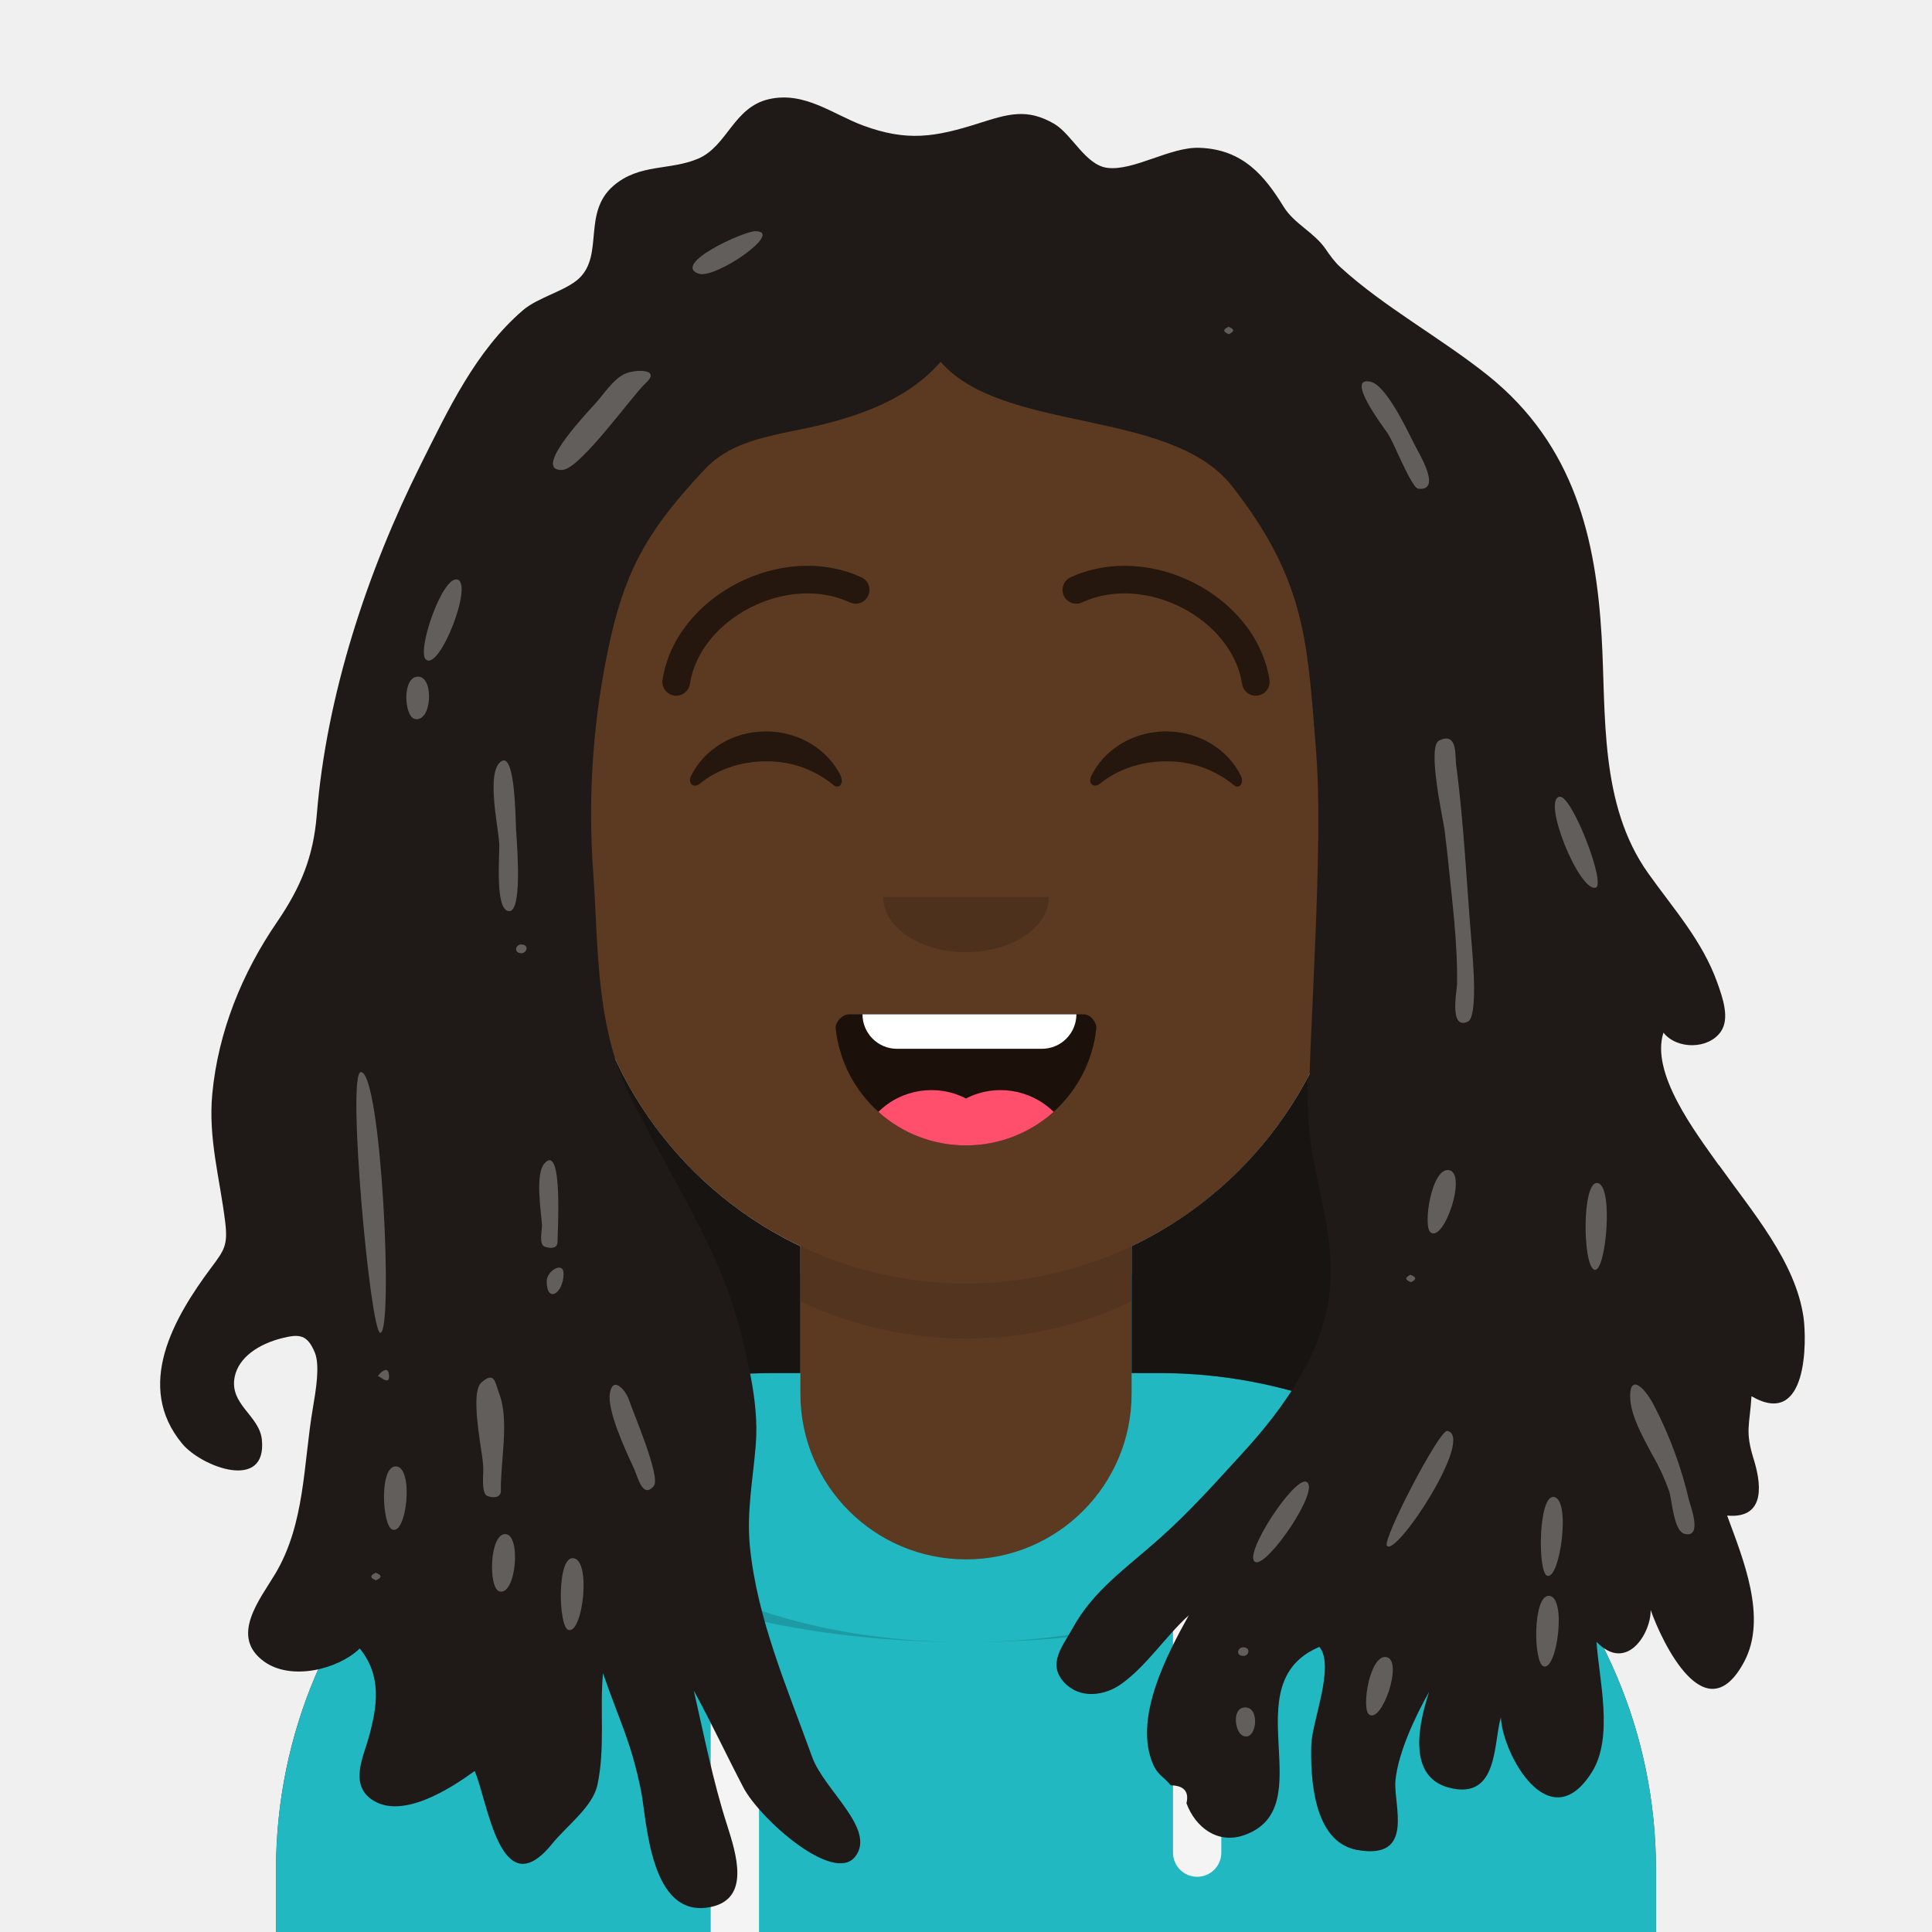
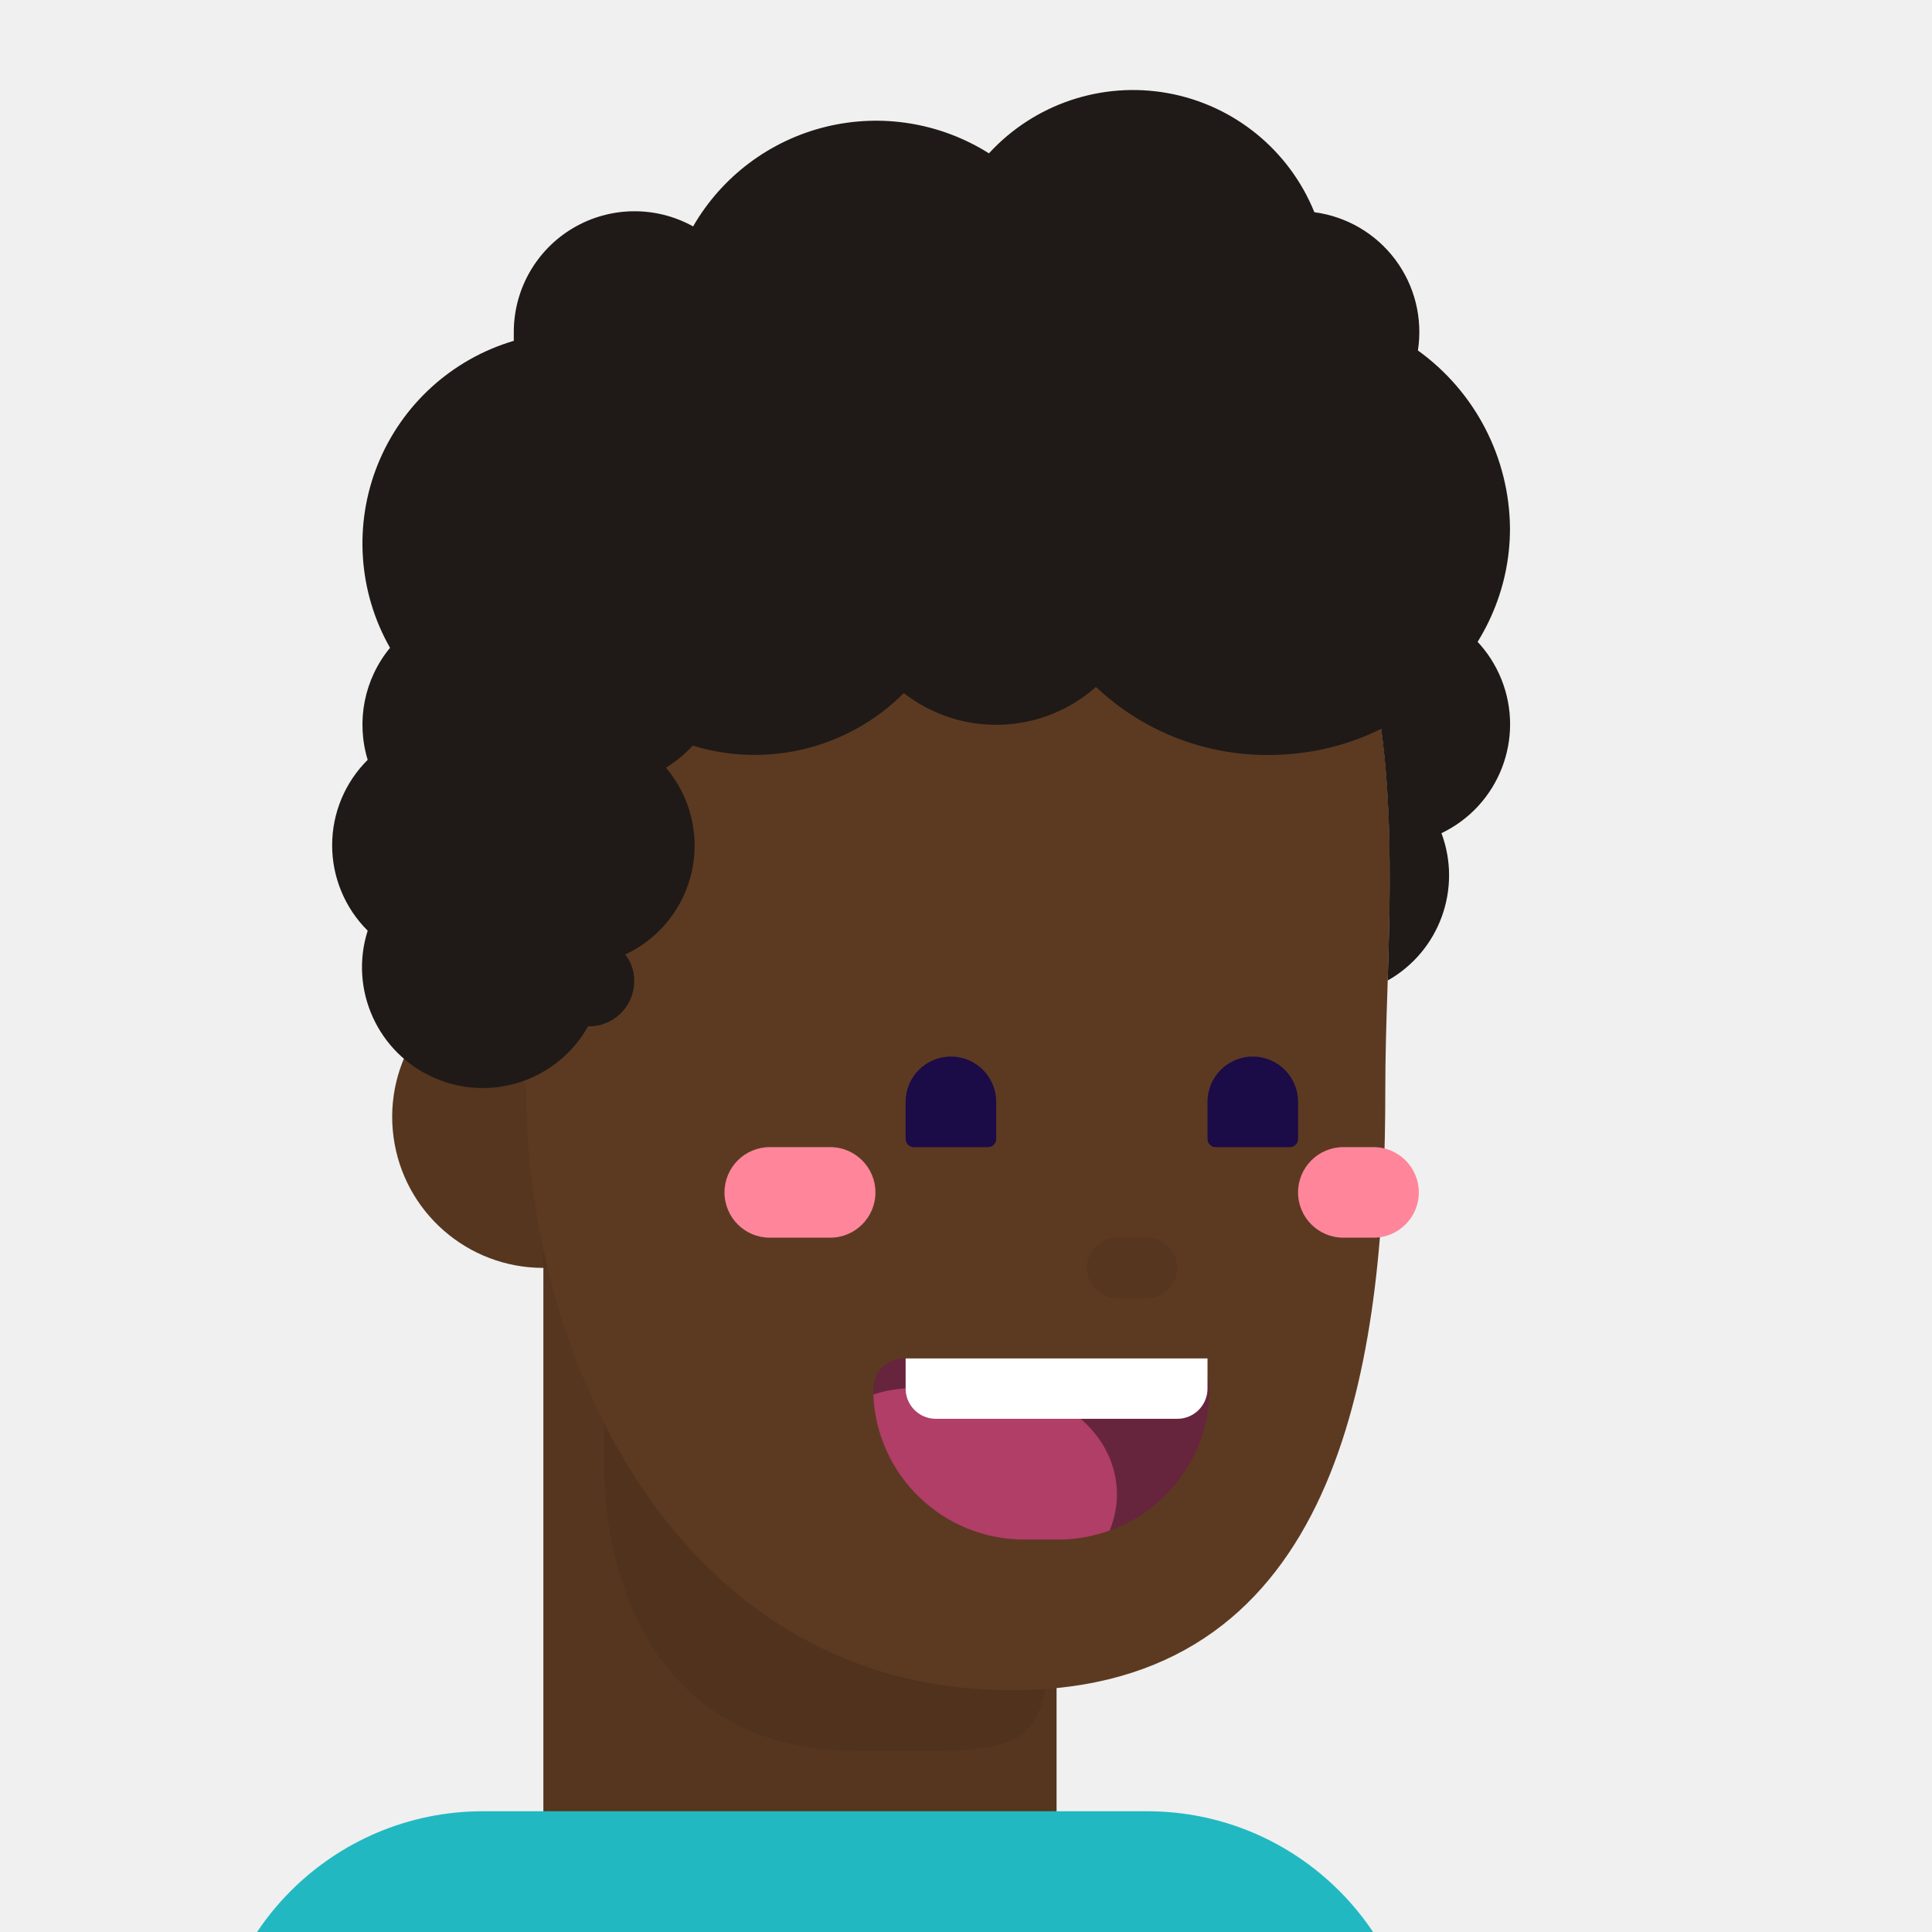
- <svg xmlns="http://www.w3.org/2000/svg" viewBox="0 0 280 280" fill="none" shape-rendering="auto">
+ <svg xmlns="http://www.w3.org/2000/svg" viewBox="0 0 64 64" fill="none" shape-rendering="auto">
  <mask id="viewboxMask">
-     <rect width="280" height="280" rx="0" ry="0" x="0" y="0" fill="#fff" />
+     <rect width="64" height="64" rx="0" ry="0" x="0" y="0" fill="#fff" />
  </mask>
  <g mask="url(#viewboxMask)">
-     <g transform="translate(8)">
-       <path d="M132 36a56 56 0 0 0-56 56v6.17A12 12 0 0 0 66 110v14a12 12 0 0 0 10.3 11.88 56.04 56.04 0 0 0 31.7 44.73v18.4h-4a72 72 0 0 0-72 72v9h200v-9a72 72 0 0 0-72-72h-4v-18.39a56.04 56.04 0 0 0 31.7-44.73A12 12 0 0 0 198 124v-14a12 12 0 0 0-10-11.83V92a56 56 0 0 0-56-56Z" fill="#5c3a21" />
-       <path d="M108 180.61v8a55.79 55.79 0 0 0 24 5.39c8.59 0 16.73-1.93 24-5.39v-8a55.79 55.79 0 0 1-24 5.39 55.79 55.79 0 0 1-24-5.39Z" fill="#000" fill-opacity=".1" />
-       <g transform="translate(0 170)">
-         <path d="M108 14.7c-15.52 3.68-27.1 10.83-30.77 19.44A72.02 72.02 0 0 0 32 101v9h200v-9a72.02 72.02 0 0 0-45.23-66.86C183.1 25.53 171.52 18.38 156 14.7V32a24 24 0 1 1-48 0V14.7Z" fill="#22b8c2" />
-         <path d="M102 63.34a67.1 67.1 0 0 1-7-2.82V110h7V63.34ZM162 63.34a67.04 67.04 0 0 0 7-2.82V98.5a3.5 3.5 0 1 1-7 0V63.34Z" fill="#F4F4F4" />
-         <path d="M187.62 34.49a71.79 71.79 0 0 1 10.83 5.63C197.11 55.62 167.87 68 132 68c30.93 0 56-13.43 56-30 0-1.19-.13-2.36-.38-3.51ZM76.38 34.49a16.48 16.48 0 0 0-.38 3.5c0 16.58 25.07 30 56 30-35.87 0-65.1-12.38-66.45-27.88a71.79 71.79 0 0 1 10.83-5.63Z" fill="#000" fill-opacity=".16" />
+     <path d="M45.89 36.1c0 8.5-1.26 18.86-10.89 19.82v9.95S31.36 68 26.5 68c-4.86 0-8.5-3.48-8.5-3.48V42a5 5 0 0 1-1.3-9.83C15.36 22.64 17.5 13 32 13c14.59 0 14.24 11.08 13.96 19.81-.04 1.15-.07 2.25-.07 3.29Z" fill="#5c3a21" />
+     <path d="M35 55.92c-.48.05-.98.07-1.5.07-8.88 0-13.9-7.15-15.5-14.6v23.13S21.64 68 26.5 68c4.86 0 8.5-2.13 8.5-2.13v-9.95Z" fill="#000" fill-opacity=".07" />
+     <path d="M34.63 55.95c-.37.03-.74.04-1.13.04-6.53 0-10.97-3.86-13.5-8.87V48.24c0 5.38 2.61 9.75 8.28 9.75h1.35c3.34.03 4.59.04 5-2.04ZM16.7 32.17A5 5 0 0 0 18.14 42c-.48-1.98-.71-3.99-.71-5.9a46.7 46.7 0 0 1-.73-3.93Z" fill="#000" fill-opacity=".07" />
+     <rect x="36" y="41" width="3" height="2" rx="1" fill="#000" fill-opacity=".07" />
+     <rect x="7" y="60" width="40" height="23" rx="9" fill="#22b8c2" />
+     <g fill="#1f1a17">
+       <path d="M45.97 32.48a4 4 0 0 0 1.78-4.88 4 4 0 0 0-2.97-7.41c1.42 3.67 1.31 8.22 1.19 12.3Z" />
+       <path d="M36.3 22.76a4.98 4.98 0 0 1-6.36.2 6.98 6.98 0 0 1-6.99 1.74c-.26.28-.56.53-.89.73a3.98 3.98 0 0 1-1.35 6.19c.2.24.3.55.3.88a1.5 1.5 0 0 1-1.53 1.5 4 4 0 0 1-7.3-3.17 3.99 3.99 0 0 1 0-5.66 4 4 0 0 1 .74-3.71 7 7 0 0 1 4.1-10.17V11a4 4 0 0 1 5.94-3.5 7 7 0 0 1 9.8-2.42 6.48 6.48 0 0 1 10.78 1.95 4 4 0 0 1 3.43 4.58 7.33 7.33 0 0 1 3.05 5.9c0 4.14-3.58 7.5-8 7.5a8.25 8.25 0 0 1-5.7-2.24Z" />
+     </g>
+     <g transform="translate(1)">
+       <path d="M27.93 46a1 1 0 0 1 1-1h9.14a1 1 0 0 1 1 1 5 5 0 0 1-5 5h-1.14a5 5 0 0 1-5-5Z" fill="#66253C" />
+       <path d="M35.76 50.7a5 5 0 0 1-1.69.3h-1.14a5 5 0 0 1-5-4.8c.77-.29 1.9-.25 3.02-.22L32 46c2.21 0 4 1.57 4 3.5 0 .42-.09.83-.24 1.2Z" fill="#B03E67" />
+       <path d="M29 45h10v1a1 1 0 0 1-1 1h-8a1 1 0 0 1-1-1v-1Z" fill="#fff" />
+     </g>
+     <g transform="translate(0 -1)">
+       <g fill="#FF859B">
+         <rect x="24" y="39" width="5" height="3" rx="1.5" />
+         <rect x="43" y="39" width="4" height="3" rx="1.5" />
      </g>
-       <g transform="translate(78 134)">
-         <path fill-rule="evenodd" clip-rule="evenodd" d="M35.12 15.13a19 19 0 0 0 37.77-.09c.08-.77-.77-2.04-1.85-2.04H37.1C36 13 35 14.18 35.12 15.13Z" fill="#000" fill-opacity=".7" />
-         <path d="M70 13H39a5 5 0 0 0 5 5h21a5 5 0 0 0 5-5Z" fill="#fff" />
-         <path d="M66.7 27.14A10.96 10.96 0 0 0 54 25.2a10.95 10.95 0 0 0-12.7 1.94A18.93 18.93 0 0 0 54 32c4.88 0 9.33-1.84 12.7-4.86Z" fill="#FF4F6D" />
-       </g>
-       <g transform="translate(104 122)">
-         <path fill-rule="evenodd" clip-rule="evenodd" d="M16 8c0 4.42 5.37 8 12 8s12-3.58 12-8" fill="#000" fill-opacity=".16" />
-       </g>
-       <g transform="translate(76 90)">
-         <path d="M16.16 22.45c1.85-3.8 6-6.45 10.84-6.45 4.81 0 8.96 2.63 10.82 6.4.55 1.13-.24 2.05-1.03 1.37a15.05 15.05 0 0 0-9.8-3.43c-3.73 0-7.12 1.24-9.55 3.23-.9.73-1.82-.01-1.28-1.12ZM74.16 22.45c1.85-3.8 6-6.45 10.84-6.45 4.81 0 8.96 2.63 10.82 6.4.55 1.13-.24 2.05-1.03 1.37a15.05 15.05 0 0 0-9.8-3.43c-3.74 0-7.13 1.24-9.56 3.23-.9.73-1.82-.01-1.28-1.12Z" fill-rule="evenodd" clip-rule="evenodd" fill="#000" fill-opacity=".6" />
-       </g>
-       <g transform="translate(76 82)">
-         <path d="M15.98 17.13C17.48 7.6 30.06 1.1 39.16 5.3a2 2 0 1 0 1.68-3.63c-11.5-5.3-26.9 2.66-28.82 14.84a2 2 0 0 0 3.96.63ZM96.02 17.13C94.52 7.6 81.94 1.1 72.84 5.3a2 2 0 1 1-1.68-3.63c11.5-5.3 26.9 2.66 28.82 14.84a2 2 0 0 1-3.96.63Z" fill="#000" fill-opacity=".6" />
-       </g>
-       <g transform="translate(-1)">
-         <path d="M242.13 168.86c4.84 6.8 11.1 14 12.25 22.06.45 3.2.7 16.23-7.54 11.43-.27 4.36-.97 4.98.34 9.2.88 2.86 2.08 8.62-3.87 8.1 2.26 6.17 5.88 14.76 2.48 21.16-5.58 10.51-11.89-2.74-13.57-7.49.1 3.28-3.42 9.2-7.84 4.63.35 5.42 2.52 13.78-.66 18.86-6.16 9.85-12.97-2.62-13.2-7.9-1.11 3.56-.28 12.14-7.6 10.15-6.32-1.71-4.03-10.09-2.8-13.87-2.02 3.56-4.5 8.85-4.88 12.87-.34 3.45 2.94 11.57-5.55 10.05-6.52-1.17-6.76-10.9-6.65-15.18.1-3.48 3.46-11.43 1.18-14.25-12.73 5.34.6 23.3-10.95 27.3-3.84 1.32-7.04-1.18-8.32-4.64.4-1.7-.36-2.56-2.28-2.6-1.21-1.49-2.01-1.44-2.8-3.66-2.31-6.52 2.2-15.19 5.43-21-3.35 3.05-6.05 7.25-9.7 9.91-2.45 1.8-6.08 2.31-8.38-.17-2.51-2.73-.13-5.34 1.22-7.82 3-5.49 7.73-8.68 12.67-13.08 4.33-3.85 8.18-8.18 12.01-12.37 2.57-2.8 5.01-5.8 7.06-8.97A72.1 72.1 0 0 0 161 199h-4v-18.39a56.24 56.24 0 0 0 25.8-24.98c.1-3.28.28-7.11.47-11.2.54-12.09 1.19-26.4.48-35.34l-.2-2.58c-1.12-14.36-1.8-23.03-12-36.06-4.56-5.83-13.18-7.67-21.72-9.5-8.09-1.73-16.1-3.45-20.51-8.51-4.13 4.78-10.14 7.32-16.74 8.99-1.45.37-2.9.67-4.34.96-4.98 1.03-9.7 2-13.08 5.6-7.8 8.32-11.23 13.88-13.62 24.26A116.55 116.55 0 0 0 79 126.83c.13 1.88.22 3.78.32 5.69.35 7.1.71 14.32 2.9 21.1a56.23 56.23 0 0 0 26.78 27V199h-4c-1.1 0-2.2.03-3.28.07.67 3.44 1.09 6.93.81 10.34-.4 5-1.34 9.66-.85 14.7 1.04 10.52 5.41 20.5 9.02 30.52 1.73 4.82 9.36 10.49 6.23 14.46-3.13 3.98-13.81-5.47-16.2-10.05-2.44-4.66-4.65-9.4-7.18-14.03 1.48 6.46 2.77 13.1 4.8 19.41 1.36 4.27 3.43 10.72-2.28 11.94-8.95 1.91-9.3-12.58-10.18-16.9-1.47-7.19-3.1-9.98-5.5-16.97-.49 5.34.34 10.9-.81 16.2-.7 3.19-4.36 5.83-6.56 8.53-7.53 9.28-9.32-6.28-11.23-10.55-3.3 2.4-10.5 7.16-14.9 4.14-3.26-2.23-1.2-6.27-.44-9.03 1.22-4.45 1.94-8.85-1.31-12.87-3.1 3-9.92 4.75-13.88 1.88-5-3.63-.62-8.94 1.63-12.7 4.33-7.26 4.07-15.87 5.44-23.94.46-2.7 1.06-6.26.3-8.12-1.1-2.68-2.3-2.7-4.74-2.1-3.45.87-6.29 2.8-6.87 5.58-.84 4.03 3.57 5.62 3.93 9.12.77 7.55-8.7 4-11.53.62-6.95-8.36-1.26-18.23 4.21-25.56 1.87-2.5 2.4-3.22 2.02-6.48-.77-6.41-2.5-12.18-1.88-18.72.86-8.97 4.3-17.44 9.35-24.82 3.46-5.06 5.29-9.45 5.79-15.57 1.41-17.39 7.32-35.28 15.05-50.74 3.97-7.93 7.96-16.5 14.83-22.4 2.23-1.91 6.24-2.8 8.17-4.65 3.56-3.43.44-9.5 4.95-13.39 3.78-3.25 8.17-2.17 12.28-3.93 4.21-1.81 5.11-7.42 10.21-8.61 5.16-1.2 9.29 2.18 13.66 3.8 6.43 2.38 10.45 1.69 16.76-.3l.08-.03c4.2-1.33 6.95-2.2 10.89.1 2.55 1.5 4.52 5.95 7.65 6.37 3.8.52 9.14-3.04 13.35-2.9 6.45.2 9.59 4.24 12.25 8.55 1.55 2.5 4.4 3.67 6.1 6.15.62.9 1.24 1.8 2.13 2.61 6.31 5.77 14.58 10.25 21.37 15.68 12.66 10.15 15.66 23.88 16.48 37.83.66 11.18-.37 24.31 6.74 34.31 3.71 5.22 7.82 9.73 10.02 15.85.78 2.19 1.85 5.2.51 7.12-1.8 2.58-6.36 2.6-8.31.14-1.9 5.87 4.57 14.35 8.03 19.22Z" fill="#1f1a17" />
-         <path d="M182.5 156.2c-.07 3 0 5.98.38 8.86.33 2.5.84 4.91 1.34 7.31 1.13 5.33 2.23 10.56 1.3 16.27-.75 4.53-2.73 8.87-5.36 12.94A72.09 72.09 0 0 0 161 199h-4v-18.39a56.24 56.24 0 0 0 25.5-24.4ZM101.72 199.07a125 125 0 0 0-1.23-5.48c-2.14-8.82-6.42-16.63-10.77-24.55-1.9-3.46-3.8-6.94-5.56-10.53a37.08 37.08 0 0 1-1.95-4.89 56.23 56.23 0 0 0 26.8 27V199h-4c-1.1 0-2.2.03-3.28.07Z" fill="#000" fill-opacity=".24" />
-         <path d="M102.48 33.5c-1.67 0-12.16 4.75-8.24 6.16 2.4.86 12.5-6.15 8.24-6.15ZM171.05 47.36c-.85.38-.83.73.04 1.07.85-.38.83-.74-.04-1.07ZM195.51 65.6a26.84 26.84 0 0 0-1.37-2.76c-.89-1.27-6.24-8.4-2.47-7.5 2.08.48 4.89 6.17 6.15 8.74.78 1.57 4.28 7.12.72 6.75-.63-.07-1.95-2.92-3.03-5.23ZM204.02 110.75c-.15-1.17.25-4.76-2.46-3.42-1.8.9.67 11.72.82 13.13l.46 3.95v.03c.6 6.07 1.42 12.1 1.33 18.23-.01.76-1.2 6.66 1.55 5.4 1.46-.66.78-8.74.57-11.2-.74-8.72-1.11-17.46-2.27-26.12ZM65.36 122.25c.08 1.58-.7 9.75 1.43 9.8 1.83.04 1.24-8.4 1-11.83-.08-1.08-.08-11.14-2.1-9.91-2.32 1.4-.46 9.52-.34 11.94ZM73.8 180c0-1.43.82-14.45-1.9-11.38-1.37 1.54-.48 7.02-.35 8.88.05.7-.52 2.86.41 3.19.76.26 1.83.32 1.84-.7ZM48.12 193.16c1.93-.05.14-37.83-2.82-37.79-2.08.03 1.36 37.83 2.82 37.8ZM50.35 212.52c-2.4 0-1.95 8.46-.54 9.13 2.14 1.03 3.23-9.13.54-9.13ZM65.59 216.06c.02 1.05-1.18 1.07-1.98.74-.72-.3-.63-2.31-.58-3.49.05-1.1-.15-2.2-.31-3.29-.5-3.38-1.26-8.48.04-9.65 1.98-1.78 2.02.17 2.55 1.5 1.56 3.9.2 10.03.28 14.19ZM203.02 169.59c-2.53-.5-3.85 8.1-2.7 9.01 1.92 1.53 5.35-8.49 2.7-9.01ZM202.75 207.38c-1.13-.22-9.43 15.74-8.75 16.64 1.3 1.72 12.83-15.82 8.75-16.64ZM182.33 214.76c-1.78-.8-9.33 10.75-7.4 11.62 1.75.78 9.56-10.65 7.4-11.62ZM224.43 171.45c-2.16 0-2.06 11.82-.4 12.56 1.7.78 2.94-12.56.4-12.56ZM83.51 54.2c1.26-.65 5.45-.87 3.1 1.29-2 1.84-9.53 12.51-12.12 12.62-4.22.18 2.59-7.24 4.76-9.6 1.33-1.45 2.49-3.41 4.26-4.32ZM59.25 83.98c-2.18-.43-5.83 10.27-4.56 11.56 1.93 1.95 7.01-11.07 4.56-11.56ZM81.4 201.85c.48-2.6 2.38-.2 2.8 1.14.4 1.34 4.62 11.08 3.56 12.36-1.63 1.97-2.34-1.37-2.9-2.57-1.31-2.83-3.92-8.43-3.46-10.93ZM75.99 225.82c-2.3 0-2.03 9.8-.67 10.38 2.12.9 3.48-10.38.67-10.38ZM232.81 203.88a58.4 58.4 0 0 1 4.98 13.57c.14.6 2.06 5.56-.66 4.84-1.56-.41-1.8-4.78-2.2-6.1a32.5 32.5 0 0 0-2.58-5.56c-1.41-2.63-2.85-5.31-3.06-7.64-.33-3.9 1.84-2.42 3.52.89ZM218.09 216.95c-2.13 0-2.24 10.77-.9 11.4 1.86.88 3.62-11.4.9-11.4ZM224.25 128.65c1.58-.4-3.4-13.32-5.18-13.18-2.7.22 2.78 13.8 5.18 13.18ZM197.43 184.75c-.84.38-.83.74.05 1.07.84-.38.83-.74-.05-1.07ZM173.22 239.99c.79 0 1.12-1.23-.06-1.25-.77 0-1.18 1.25.06 1.25ZM74.68 184.63c.03-1.9-2.46-.5-2.45 1.1.03 3.21 2.4 1.75 2.45-1.1ZM68.52 136.88c-.8 0-1.13 1.24.05 1.27.78 0 1.2-1.27-.05-1.27ZM47.78 199.44c-.1 0 1.53-1.99 1.6-.05.07 1.47-1.31.06-1.6.05ZM53.6 98.06c-2.37 0-2.02 5.76-.51 6.13 2.52.61 2.86-6.13.5-6.13ZM66.21 222.33c-2.28 0-2.44 7.8-.86 8.3 2.45.75 3.24-8.3.86-8.3ZM47.46 227.93c-.88.4-.86.76.04 1.1.87-.39.86-.75-.04-1.1ZM217.46 231.28c-2.32 0-2.23 9.56-.8 10.2 1.98.9 3.48-10.2.8-10.2ZM193.95 240.16c-2.41-.48-3.68 7.4-2.55 8.3 1.85 1.45 5.02-7.8 2.55-8.3ZM173.47 247.45c-2 0-1.51 3.58-.36 4.1 2 .93 2.6-4.1.37-4.1Z" fill="#fff" fill-opacity=".3" />
-       </g>
-       <g transform="translate(49 72)" />
-       <g transform="translate(62 42)" />
+       <path d="M30 37.5a1.5 1.5 0 0 1 3 0v1.23c0 .15-.12.27-.27.27h-2.46a.27.27 0 0 1-.27-.27V37.5ZM40 37.5a1.5 1.5 0 0 1 3 0v1.23c0 .15-.12.27-.27.27h-2.46a.27.27 0 0 1-.27-.27V37.5Z" fill="#1B0B47" />
    </g>
  </g>
</svg>
